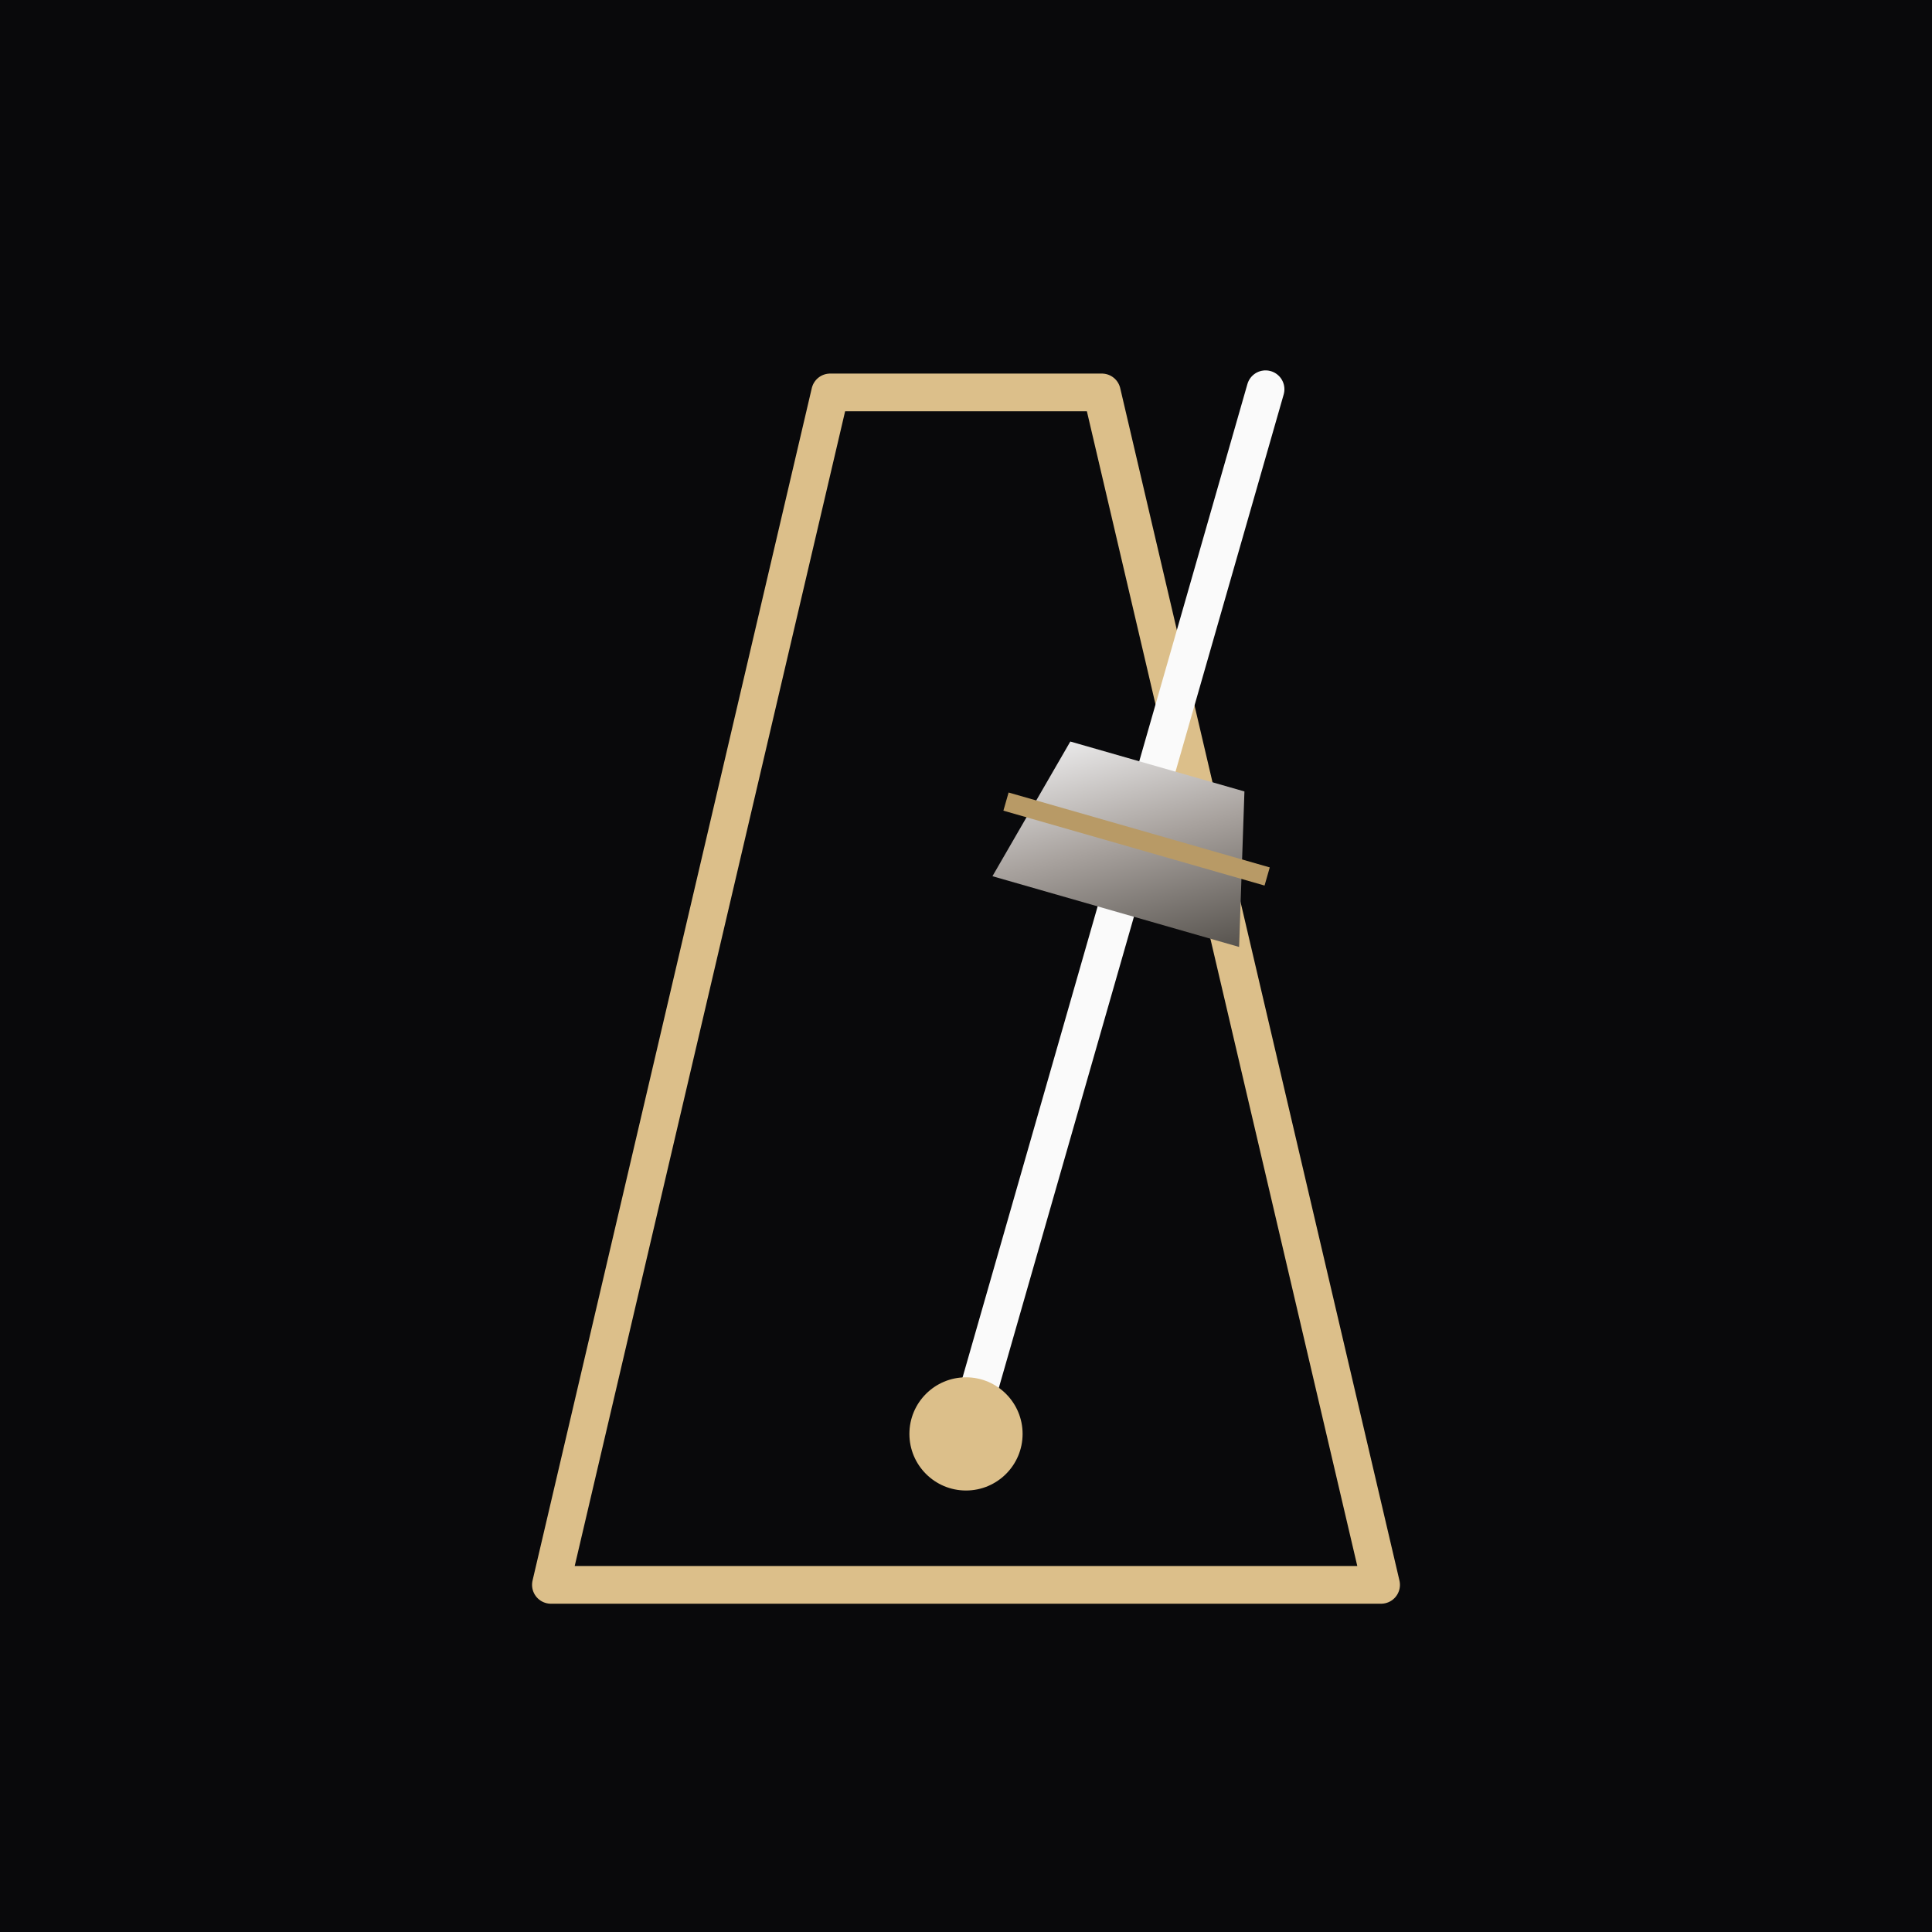
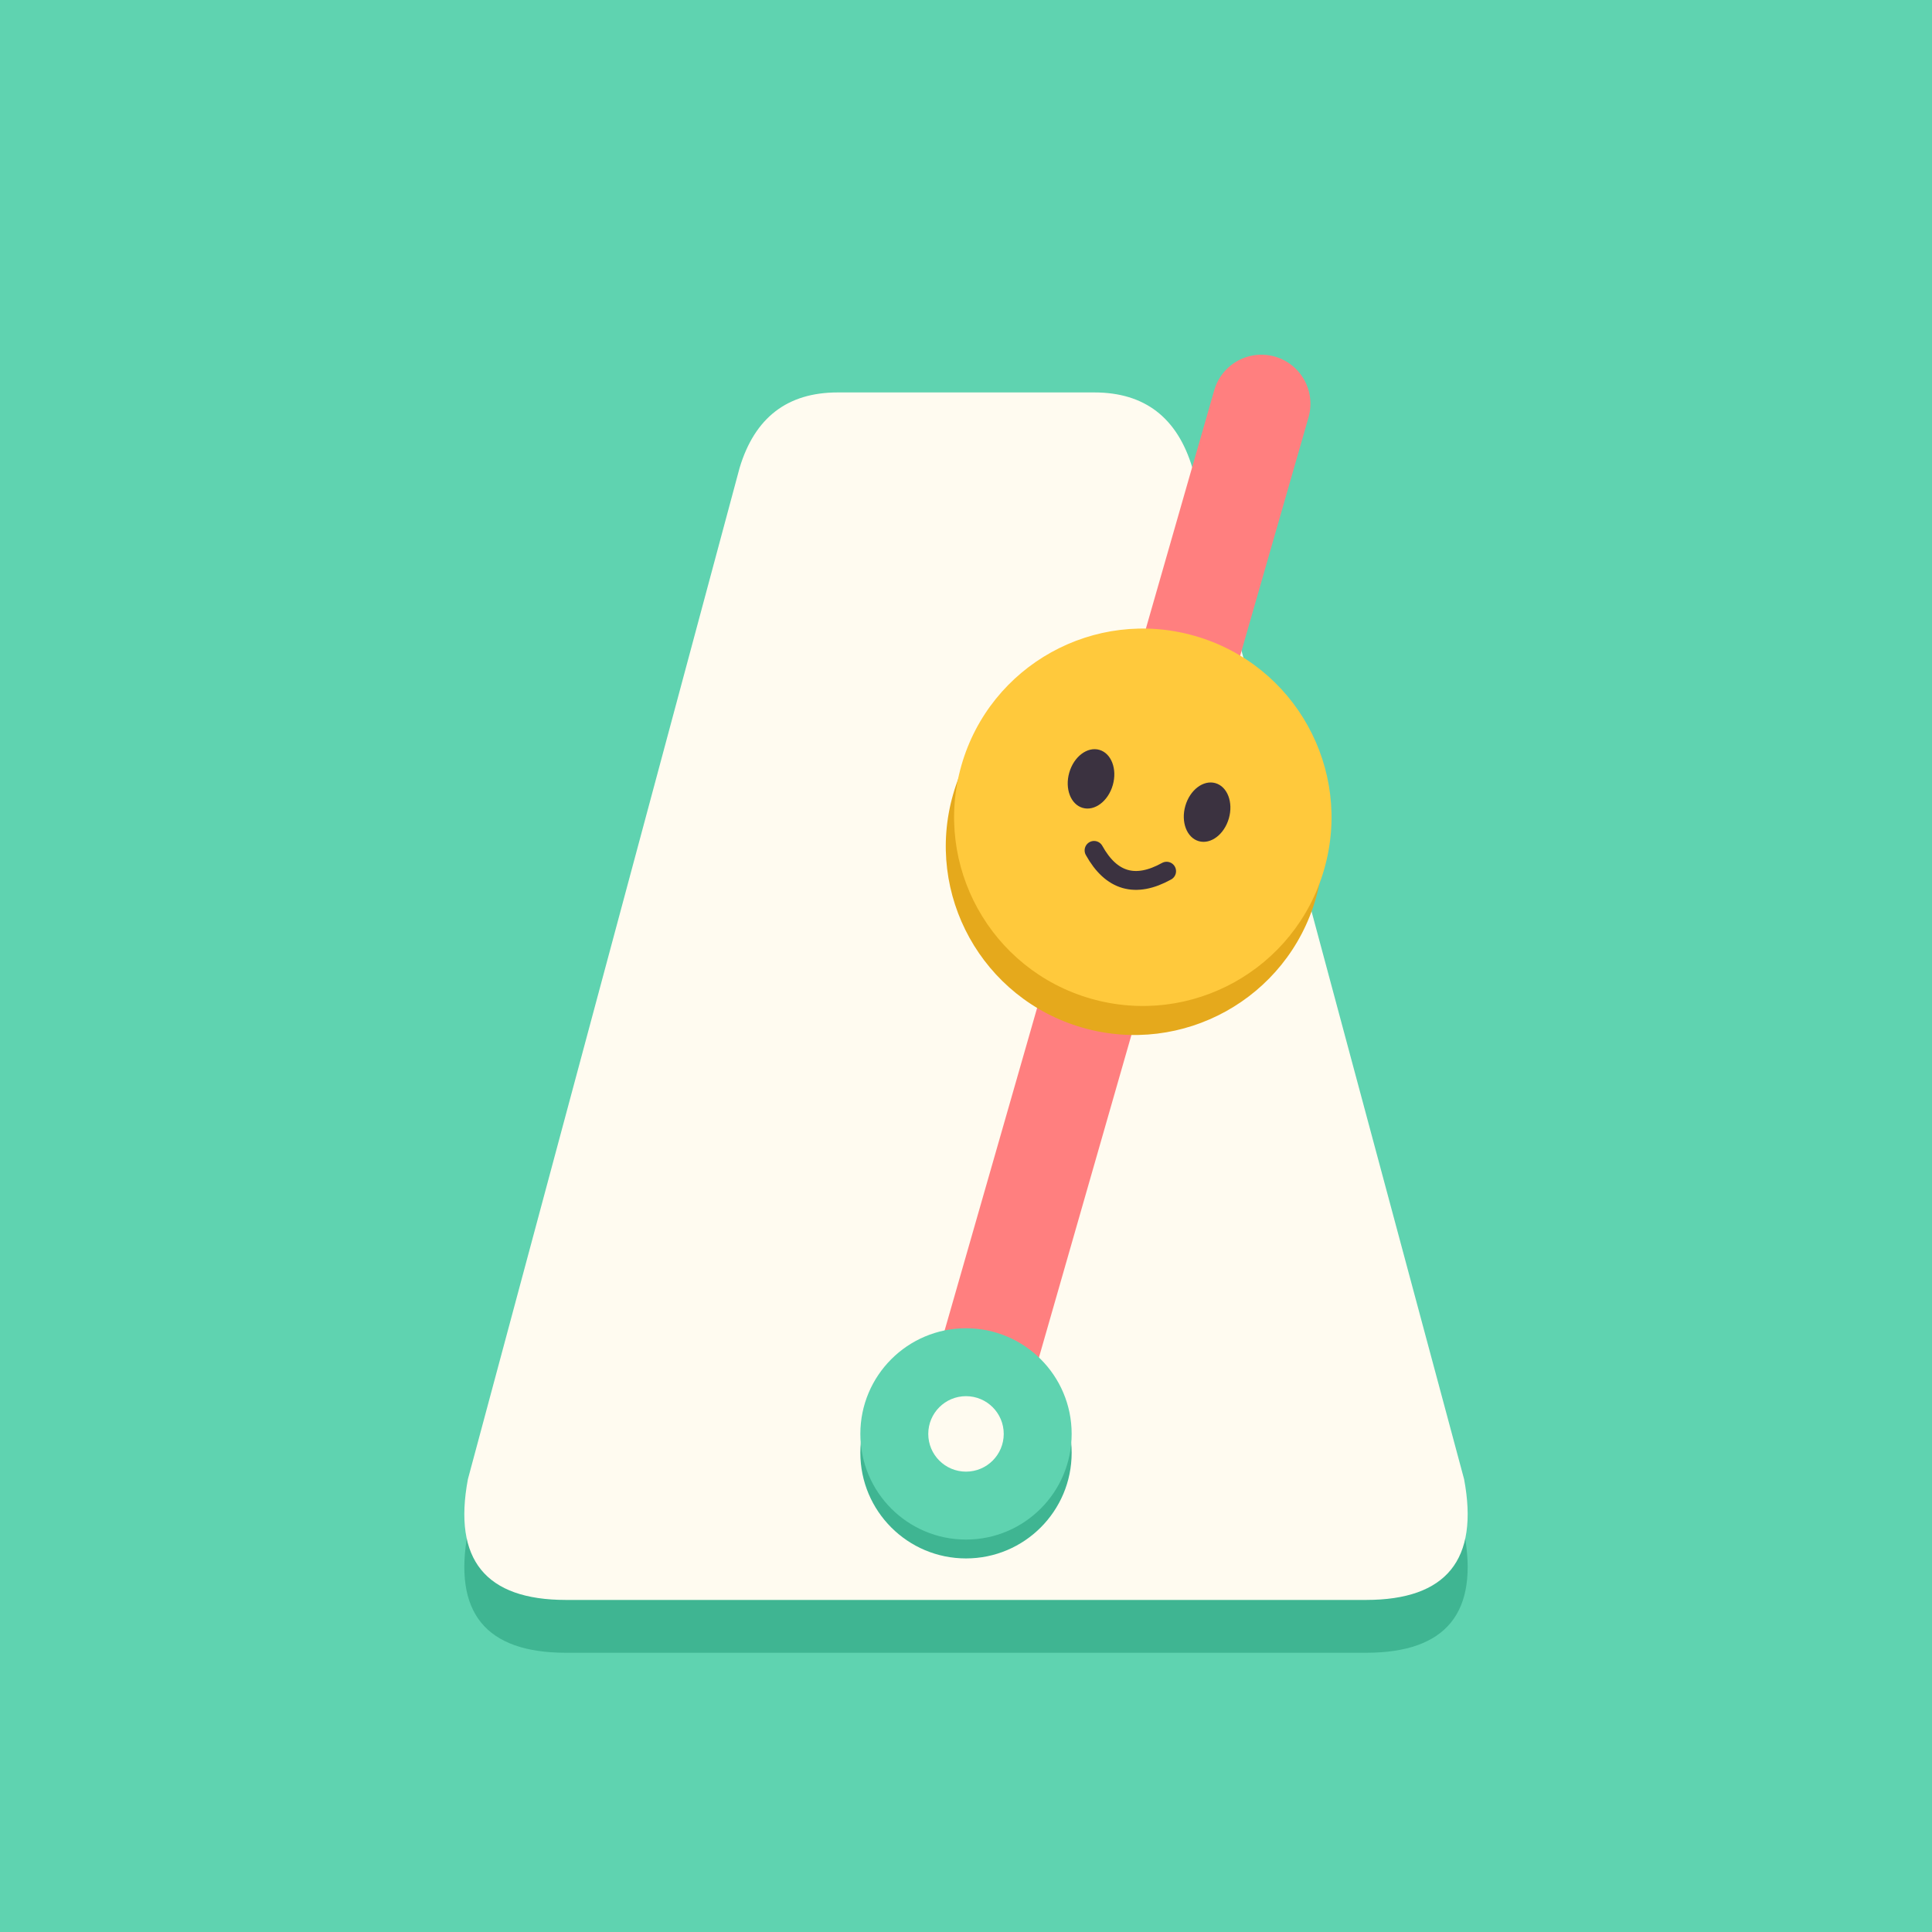
<svg xmlns="http://www.w3.org/2000/svg" viewBox="0 0 512 512">
-   <defs>
-     <linearGradient id="metal" x1="0" y1="0" x2="1" y2="1">
-       <stop offset="0" stop-color="#f4f4f5" />
-       <stop offset="0.5" stop-color="#a8a29e" />
-       <stop offset="1" stop-color="#57534e" />
-     </linearGradient>
-   </defs>
-   <rect width="512" height="512" fill="#09090b" />
-   <path d="M146 420 H366 L292 104 H220 Z" fill="none" stroke="#dcbf8a" stroke-width="10" stroke-linejoin="round" />
+   <rect width="512" height="512" fill="#5fd3b0" />
+   <path d="M150 424 Q118 424 124 392 L196 124 Q202 104 222 104 H290 Q310 104 316 124 L388 392 Q394 424 362 424 Z" fill="#3fb592" transform="translate(0 14)" />
+   <path d="M150 424 Q118 424 124 392 L196 124 Q202 104 222 104 H290 Q310 104 316 124 L388 392 Q394 424 362 424 Z" fill="#fffbf0" />
  <g transform="rotate(16 256 380)">
-     <line x1="256" y1="380" x2="256" y2="92" stroke="#fafafa" stroke-width="10" stroke-linecap="round" />
-     <path d="M232 196 H280 L290 236 H222 Z" fill="url(#metal)" stroke-linejoin="round" />
-     <line x1="220" y1="216" x2="292" y2="216" stroke="#b89a66" stroke-width="5" />
+     <line x1="256" y1="380" x2="256" y2="96" stroke="#ff7f7f" stroke-width="26" stroke-linecap="round" />
+     <circle cx="256" cy="210" r="50" fill="#e5a91c" transform="translate(0 8)" />
+     <circle cx="256" cy="210" r="50" fill="#ffc93c" />
+     <ellipse cx="240" cy="204" rx="6" ry="8" fill="#3b3240" />
+     <ellipse cx="272" cy="204" rx="6" ry="8" fill="#3b3240" />
+     <path d="M246 222 Q256 232 266 222" fill="none" stroke="#3b3240" stroke-width="5" stroke-linecap="round" />
  </g>
-   <circle cx="256" cy="380" r="15" fill="#dcbf8a" />
+   <circle cx="256" cy="380" r="28" fill="#3fb592" transform="translate(0 5)" />
+   <circle cx="256" cy="380" r="28" fill="#5fd3b0" />
+   <circle cx="256" cy="380" r="10" fill="#fffbf0" />
</svg>
